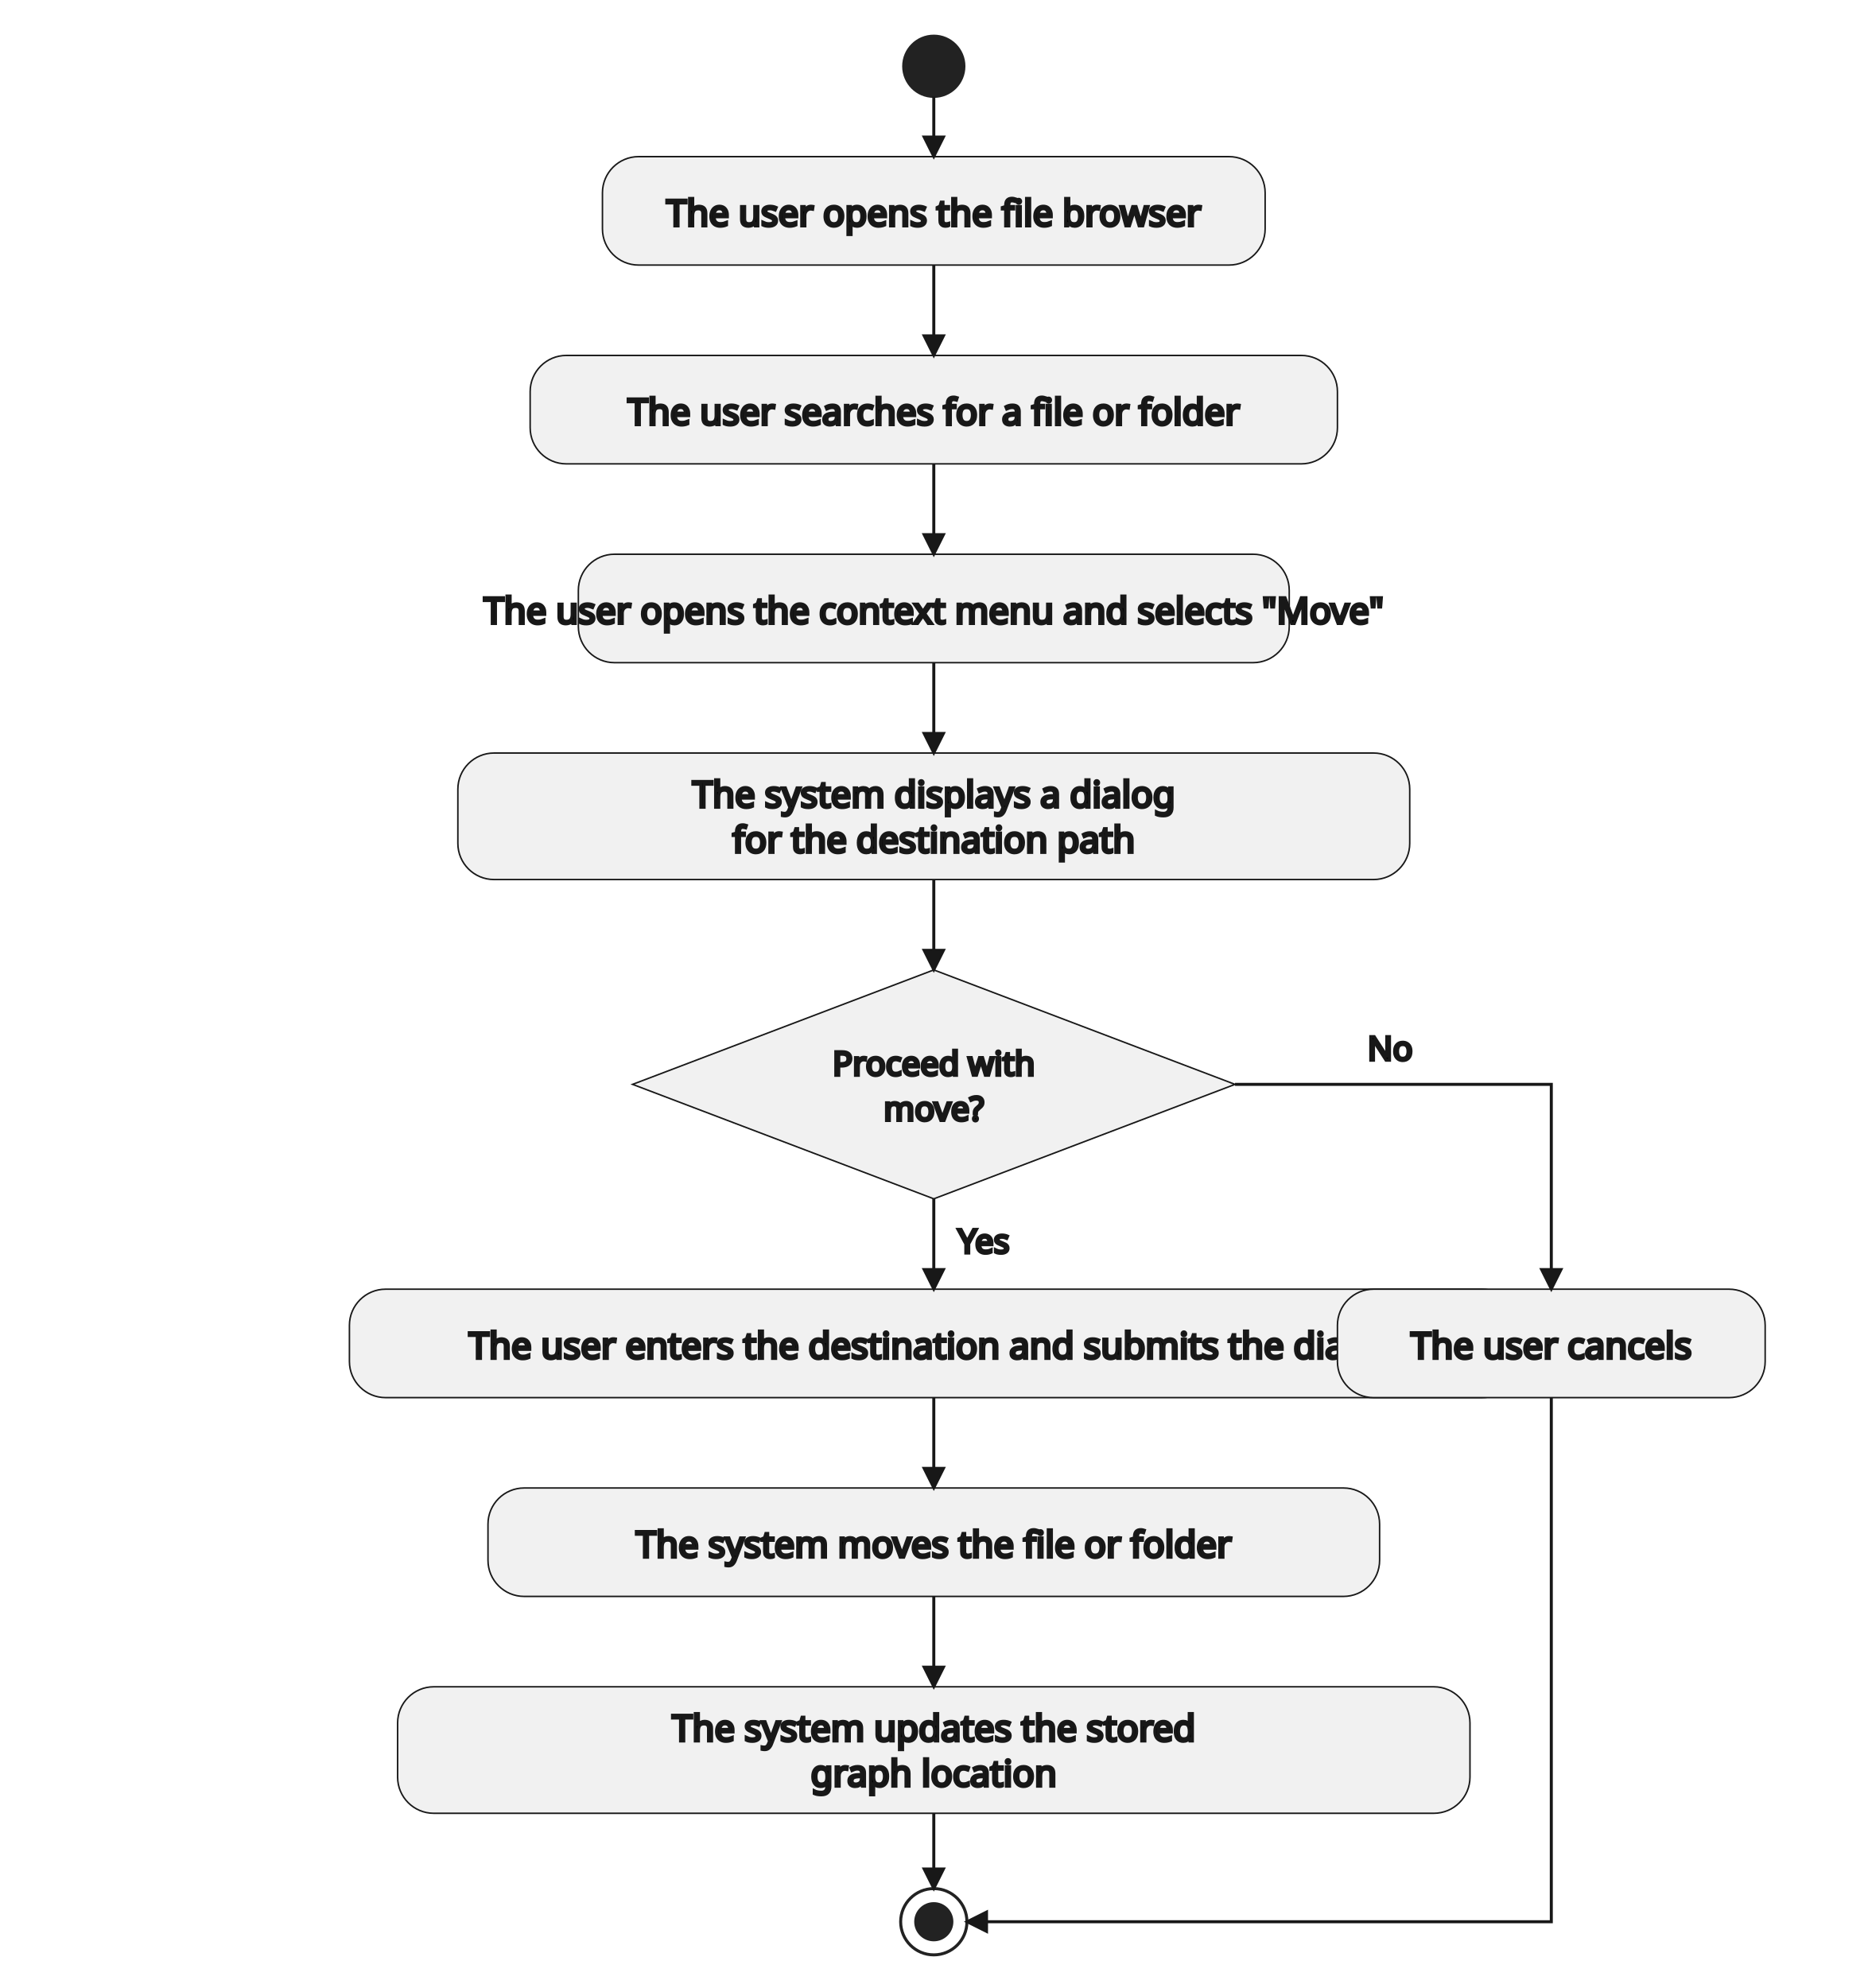
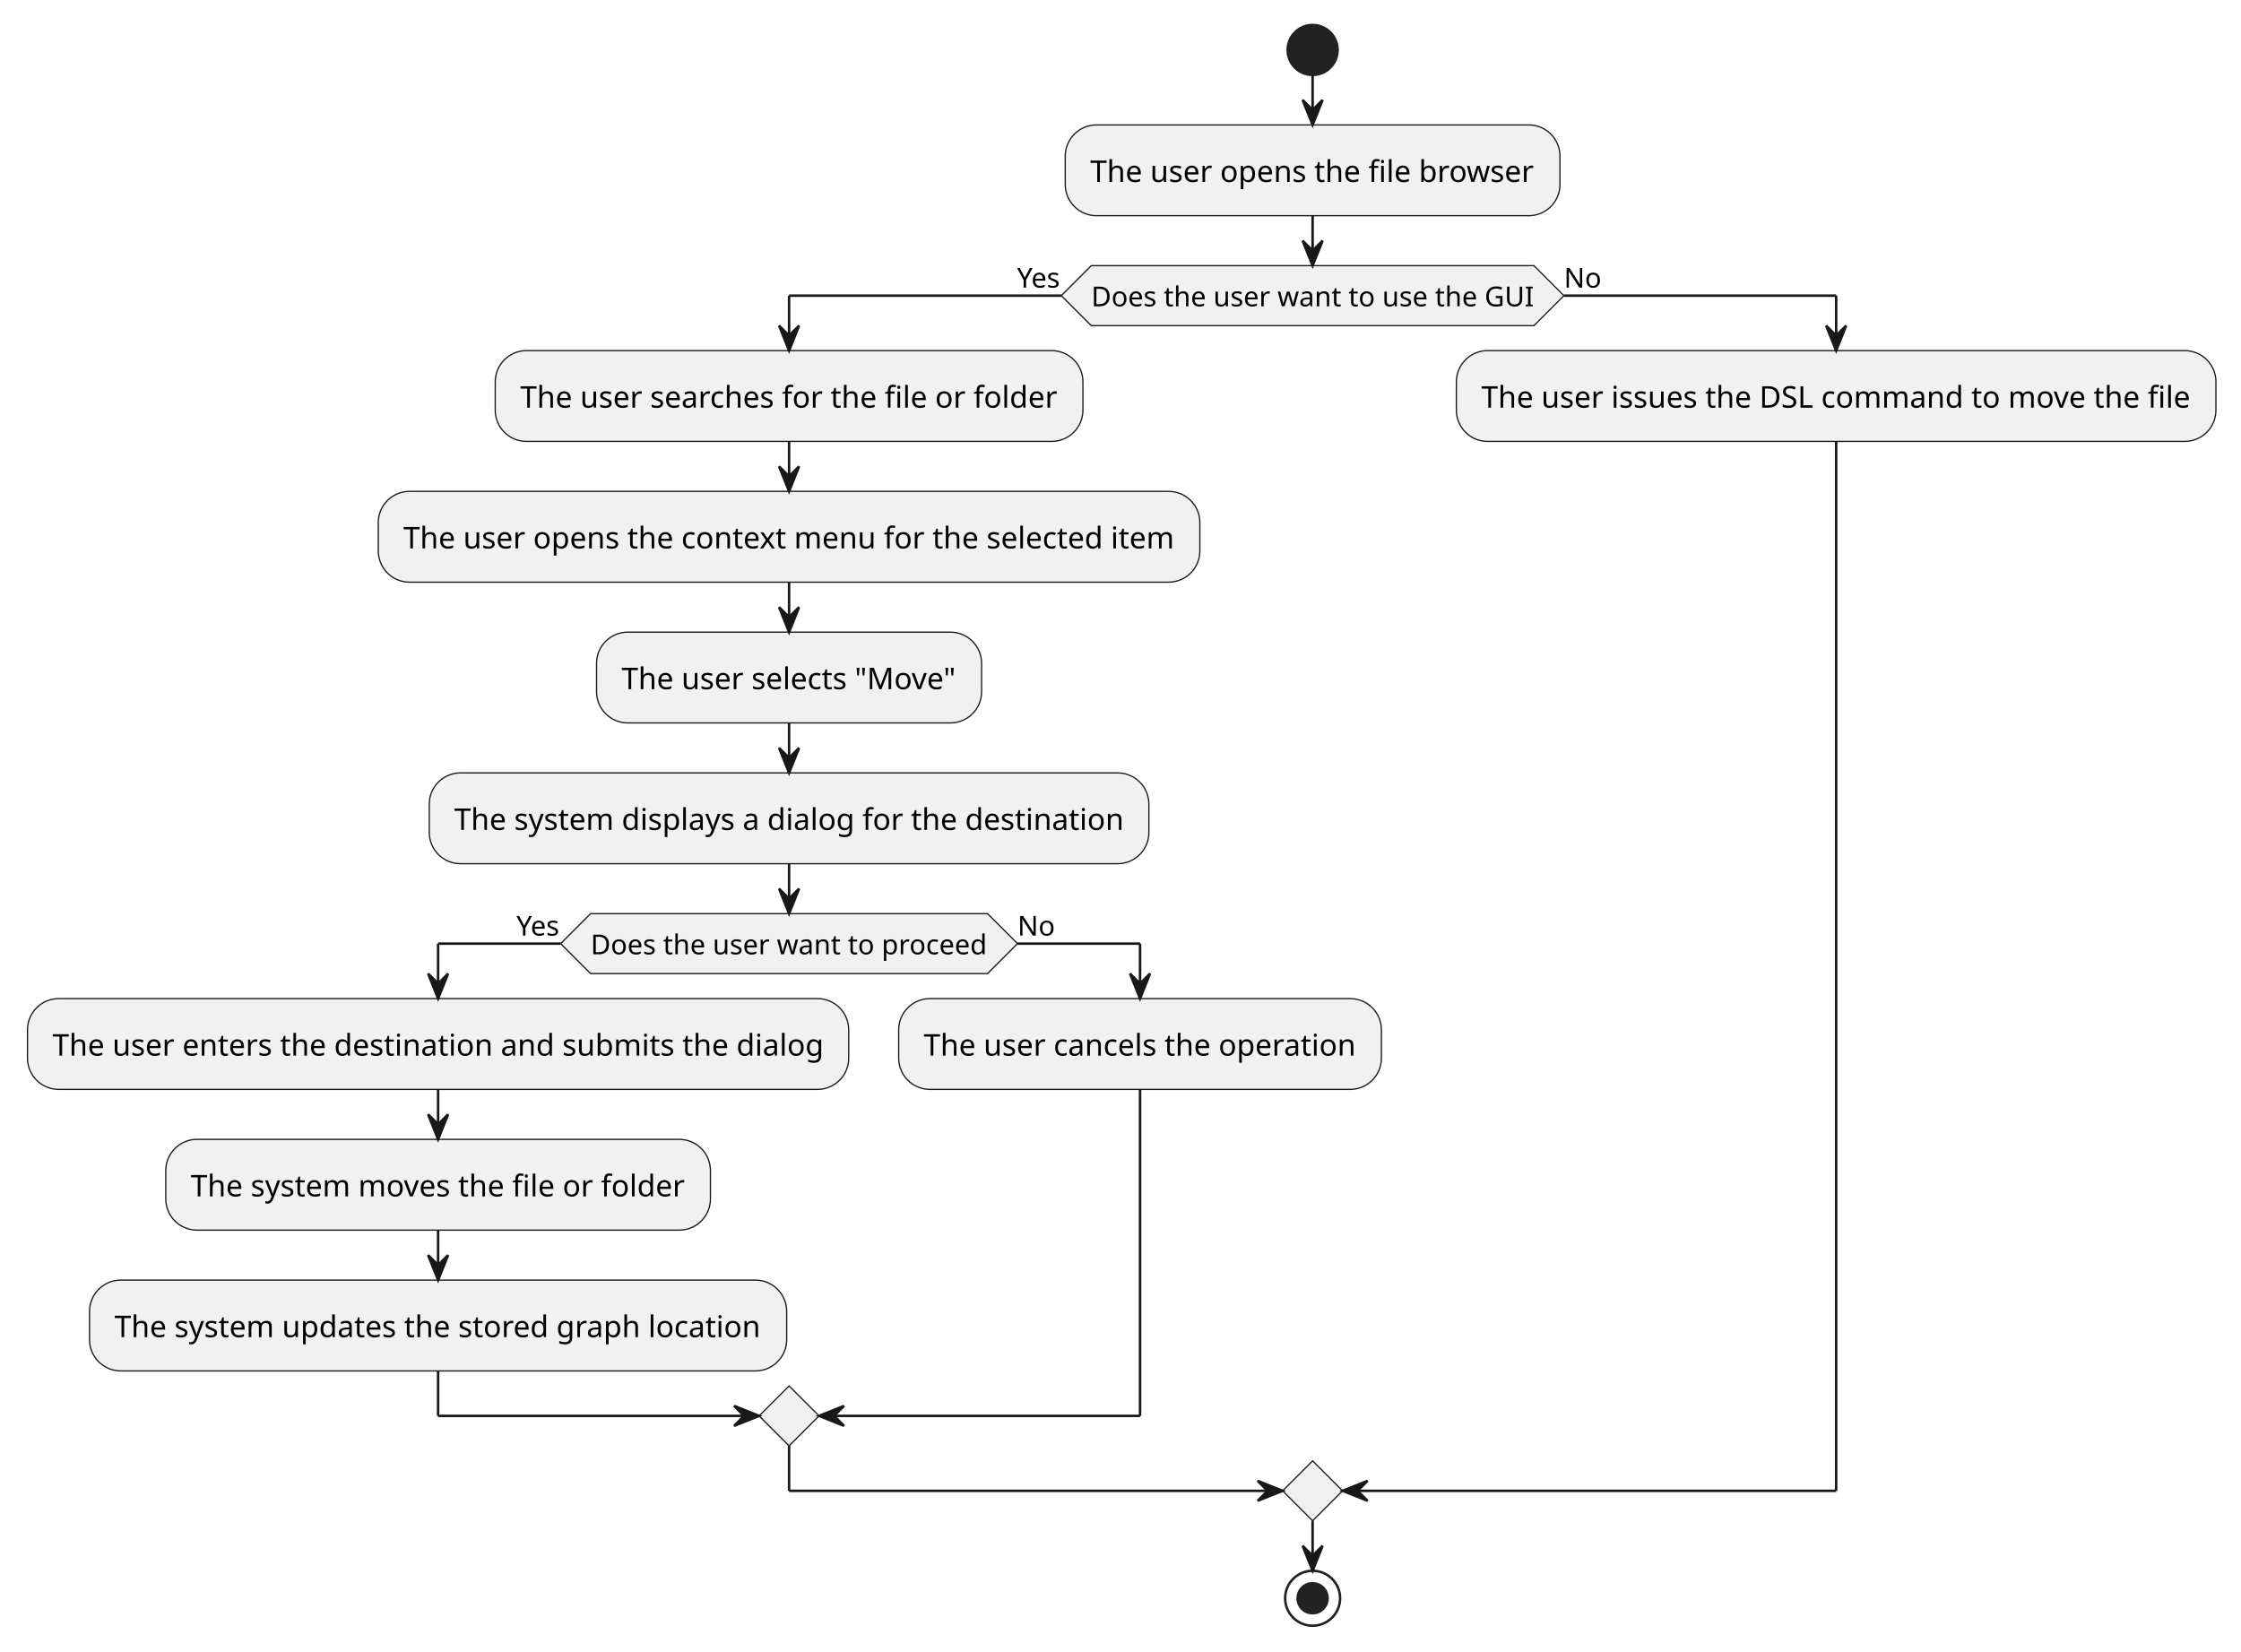
- <svg xmlns="http://www.w3.org/2000/svg" contentStyleType="text/css" data-diagram-type="ACTIVITY" height="660px" preserveAspectRatio="none" style="width:620px;height:660px;background:#FFFFFF;" version="1.1" viewBox="0 0 620 660" width="620px">
-   <defs>
-     <marker id="arrow" markerHeight="8" markerWidth="8" orient="auto" refX="7" refY="4">
-       <path d="M0,0 L8,4 L0,8 Z" fill="#181818" />
-     </marker>
-   </defs>
-   <g font-family="sans-serif" font-size="12" fill="#000000" stroke="#181818">
-     <ellipse cx="310" cy="22" rx="10" ry="10" fill="#222222" stroke="#222222" />
-     <rect x="200" y="52" width="220" height="36" rx="12" ry="12" fill="#F1F1F1" stroke-width="0.5" />
-     <text x="310" y="75" text-anchor="middle">The user opens the file browser</text>
-     <rect x="176" y="118" width="268" height="36" rx="12" ry="12" fill="#F1F1F1" stroke-width="0.5" />
-     <text x="310" y="141" text-anchor="middle">The user searches for a file or folder</text>
-     <rect x="192" y="184" width="236" height="36" rx="12" ry="12" fill="#F1F1F1" stroke-width="0.5" />
-     <text x="310" y="207" text-anchor="middle">The user opens the context menu and selects "Move"</text>
-     <rect x="152" y="250" width="316" height="42" rx="12" ry="12" fill="#F1F1F1" stroke-width="0.5" />
-     <text x="310" y="268" text-anchor="middle">The system displays a dialog</text>
-     <text x="310" y="283" text-anchor="middle">for the destination path</text>
-     <polygon points="310,322 410,360 310,398 210,360" fill="#F1F1F1" stroke-width="0.5" />
-     <text x="310" y="357" text-anchor="middle" font-size="11">Proceed with</text>
-     <text x="310" y="372" text-anchor="middle" font-size="11">move?</text>
-     <rect x="116" y="428" width="388" height="36" rx="12" ry="12" fill="#F1F1F1" stroke-width="0.5" />
-     <text x="310" y="451" text-anchor="middle">The user enters the destination and submits the dialog</text>
-     <rect x="162" y="494" width="296" height="36" rx="12" ry="12" fill="#F1F1F1" stroke-width="0.5" />
-     <text x="310" y="517" text-anchor="middle">The system moves the file or folder</text>
-     <rect x="132" y="560" width="356" height="42" rx="12" ry="12" fill="#F1F1F1" stroke-width="0.5" />
-     <text x="310" y="578" text-anchor="middle">The system updates the stored</text>
-     <text x="310" y="593" text-anchor="middle">graph location</text>
-     <rect x="444" y="428" width="142" height="36" rx="12" ry="12" fill="#F1F1F1" stroke-width="0.5" />
-     <text x="515" y="451" text-anchor="middle">The user cancels</text>
-     <ellipse cx="310" cy="638" rx="11" ry="11" fill="none" stroke="#222222" />
-     <ellipse cx="310" cy="638" rx="6" ry="6" fill="#222222" stroke="#222222" />
-     <line x1="310" y1="32" x2="310" y2="52" stroke-width="1" marker-end="url(#arrow)" />
-     <line x1="310" y1="88" x2="310" y2="118" stroke-width="1" marker-end="url(#arrow)" />
-     <line x1="310" y1="154" x2="310" y2="184" stroke-width="1" marker-end="url(#arrow)" />
-     <line x1="310" y1="220" x2="310" y2="250" stroke-width="1" marker-end="url(#arrow)" />
-     <line x1="310" y1="292" x2="310" y2="322" stroke-width="1" marker-end="url(#arrow)" />
-     <line x1="310" y1="398" x2="310" y2="428" stroke-width="1" marker-end="url(#arrow)" />
-     <text x="318" y="416" font-size="11">Yes</text>
-     <polyline points="410,360 515,360 515,428" fill="none" stroke-width="1" marker-end="url(#arrow)" />
-     <text x="454" y="352" font-size="11">No</text>
-     <line x1="310" y1="464" x2="310" y2="494" stroke-width="1" marker-end="url(#arrow)" />
-     <line x1="310" y1="530" x2="310" y2="560" stroke-width="1" marker-end="url(#arrow)" />
-     <line x1="310" y1="602" x2="310" y2="627" stroke-width="1" marker-end="url(#arrow)" />
-     <polyline points="515,464 515,638 321,638" fill="none" stroke-width="1" marker-end="url(#arrow)" />
+ <svg xmlns="http://www.w3.org/2000/svg" contentStyleType="text/css" data-diagram-type="ACTIVITY" height="661px" preserveAspectRatio="none" style="width:897px;height:661px;background:#FFFFFF;" version="1.1" viewBox="0 0 897 661" width="897px" zoomAndPan="magnify">
+   <defs />
+   <g>
+     <ellipse cx="525.396" cy="20" fill="#222222" rx="10" ry="10" style="stroke:#222222;stroke-width:1;" />
+     <rect fill="#F1F1F1" height="36.344" rx="12.5" ry="12.5" style="stroke:#181818;stroke-width:0.5;" width="198.021" x="426.385" y="50" />
+     <text fill="#000000" font-family="sans-serif" font-size="12" lengthAdjust="spacing" textLength="178.021" x="436.385" y="72.828">The user opens the file browser</text>
+     <polygon fill="#F1F1F1" points="436.797,106.344,613.995,106.344,625.995,118.344,613.995,130.344,436.797,130.344,424.797,118.344,436.797,106.344" style="stroke:#181818;stroke-width:0.5;" />
+     <text fill="#000000" font-family="sans-serif" font-size="11" lengthAdjust="spacing" textLength="177.198" x="436.797" y="122.612">Does the user want to use the GUI</text>
+     <text fill="#000000" font-family="sans-serif" font-size="11" lengthAdjust="spacing" textLength="17.699" x="407.098" y="115.121">Yes</text>
+     <text fill="#000000" font-family="sans-serif" font-size="11" lengthAdjust="spacing" textLength="15.015" x="625.995" y="115.121">No</text>
+     <rect fill="#F1F1F1" height="36.344" rx="12.5" ry="12.5" style="stroke:#181818;stroke-width:0.5;" width="235.234" x="198.224" y="140.344" />
+     <text fill="#000000" font-family="sans-serif" font-size="12" lengthAdjust="spacing" textLength="215.234" x="208.224" y="163.172">The user searches for the file or folder</text>
+     <rect fill="#F1F1F1" height="36.344" rx="12.5" ry="12.5" style="stroke:#181818;stroke-width:0.5;" width="328.846" x="151.418" y="196.688" />
+     <text fill="#000000" font-family="sans-serif" font-size="12" lengthAdjust="spacing" textLength="308.846" x="161.418" y="219.516">The user opens the context menu for the selected item</text>
+     <rect fill="#F1F1F1" height="36.344" rx="12.5" ry="12.5" style="stroke:#181818;stroke-width:0.5;" width="154.125" x="238.778" y="253.032" />
+     <text fill="#000000" font-family="sans-serif" font-size="12" lengthAdjust="spacing" textLength="134.125" x="248.778" y="275.86">The user selects "Move"</text>
+     <rect fill="#F1F1F1" height="36.344" rx="12.5" ry="12.5" style="stroke:#181818;stroke-width:0.5;" width="288.046" x="171.818" y="309.377" />
+     <text fill="#000000" font-family="sans-serif" font-size="12" lengthAdjust="spacing" textLength="268.046" x="181.818" y="332.204">The system displays a dialog for the destination</text>
+     <polygon fill="#F1F1F1" points="236.405,365.721,395.277,365.721,407.277,377.721,395.277,389.721,236.405,389.721,224.405,377.721,236.405,365.721" style="stroke:#181818;stroke-width:0.5;" />
+     <text fill="#000000" font-family="sans-serif" font-size="11" lengthAdjust="spacing" textLength="158.872" x="236.405" y="381.988">Does the user want to proceed</text>
+     <text fill="#000000" font-family="sans-serif" font-size="11" lengthAdjust="spacing" textLength="17.699" x="206.706" y="374.498">Yes</text>
+     <text fill="#000000" font-family="sans-serif" font-size="11" lengthAdjust="spacing" textLength="15.015" x="407.277" y="374.498">No</text>
+     <rect fill="#F1F1F1" height="36.344" rx="12.5" ry="12.5" style="stroke:#181818;stroke-width:0.5;" width="328.714" x="11" y="399.721" />
+     <text fill="#000000" font-family="sans-serif" font-size="12" lengthAdjust="spacing" textLength="308.714" x="21" y="422.549">The user enters the destination and submits the dialog</text>
+     <rect fill="#F1F1F1" height="36.344" rx="12.5" ry="12.5" style="stroke:#181818;stroke-width:0.5;" width="218.013" x="66.35" y="456.065" />
+     <text fill="#000000" font-family="sans-serif" font-size="12" lengthAdjust="spacing" textLength="198.013" x="76.35" y="478.893">The system moves the file or folder</text>
+     <rect fill="#F1F1F1" height="36.344" rx="12.5" ry="12.5" style="stroke:#181818;stroke-width:0.5;" width="279.046" x="35.834" y="512.409" />
+     <text fill="#000000" font-family="sans-serif" font-size="12" lengthAdjust="spacing" textLength="259.046" x="45.834" y="535.237">The system updates the stored graph location</text>
+     <rect fill="#F1F1F1" height="36.344" rx="12.5" ry="12.5" style="stroke:#181818;stroke-width:0.5;" width="193.221" x="359.714" y="399.721" />
+     <text fill="#000000" font-family="sans-serif" font-size="12" lengthAdjust="spacing" textLength="173.221" x="369.714" y="422.549">The user cancels the operation</text>
+     <polygon fill="#F1F1F1" points="315.841,554.753,327.841,566.753,315.841,578.753,303.841,566.753,315.841,554.753" style="stroke:#181818;stroke-width:0.5;" />
+     <rect fill="#F1F1F1" height="36.344" rx="12.5" ry="12.5" style="stroke:#181818;stroke-width:0.5;" width="304.03" x="582.935" y="140.344" />
+     <text fill="#000000" font-family="sans-serif" font-size="12" lengthAdjust="spacing" textLength="284.03" x="592.935" y="163.172">The user issues the DSL command to move the file</text>
+     <polygon fill="#F1F1F1" points="525.396,584.753,537.396,596.753,525.396,608.753,513.396,596.753,525.396,584.753" style="stroke:#181818;stroke-width:0.5;" />
+     <ellipse cx="525.396" cy="639.753" fill="none" rx="11" ry="11" style="stroke:#222222;stroke-width:1;" />
+     <ellipse cx="525.396" cy="639.753" fill="#222222" rx="6" ry="6" style="stroke:#222222;stroke-width:1;" />
+     <line style="stroke:#181818;stroke-width:1;" x1="525.396" x2="525.396" y1="30" y2="50" />
+     <polygon fill="#181818" points="521.396,40,525.396,50,529.396,40,525.396,44" style="stroke:#181818;stroke-width:1;" />
+     <line style="stroke:#181818;stroke-width:1;" x1="315.841" x2="315.841" y1="176.688" y2="196.688" />
+     <polygon fill="#181818" points="311.841,186.688,315.841,196.688,319.841,186.688,315.841,190.688" style="stroke:#181818;stroke-width:1;" />
+     <line style="stroke:#181818;stroke-width:1;" x1="315.841" x2="315.841" y1="233.032" y2="253.032" />
+     <polygon fill="#181818" points="311.841,243.032,315.841,253.032,319.841,243.032,315.841,247.032" style="stroke:#181818;stroke-width:1;" />
+     <line style="stroke:#181818;stroke-width:1;" x1="315.841" x2="315.841" y1="289.377" y2="309.377" />
+     <polygon fill="#181818" points="311.841,299.377,315.841,309.377,319.841,299.377,315.841,303.377" style="stroke:#181818;stroke-width:1;" />
+     <line style="stroke:#181818;stroke-width:1;" x1="175.357" x2="175.357" y1="436.065" y2="456.065" />
+     <polygon fill="#181818" points="171.357,446.065,175.357,456.065,179.357,446.065,175.357,450.065" style="stroke:#181818;stroke-width:1;" />
+     <line style="stroke:#181818;stroke-width:1;" x1="175.357" x2="175.357" y1="492.409" y2="512.409" />
+     <polygon fill="#181818" points="171.357,502.409,175.357,512.409,179.357,502.409,175.357,506.409" style="stroke:#181818;stroke-width:1;" />
+     <line style="stroke:#181818;stroke-width:1;" x1="224.405" x2="175.357" y1="377.721" y2="377.721" />
+     <line style="stroke:#181818;stroke-width:1;" x1="175.357" x2="175.357" y1="377.721" y2="399.721" />
+     <polygon fill="#181818" points="171.357,389.721,175.357,399.721,179.357,389.721,175.357,393.721" style="stroke:#181818;stroke-width:1;" />
+     <line style="stroke:#181818;stroke-width:1;" x1="407.277" x2="456.325" y1="377.721" y2="377.721" />
+     <line style="stroke:#181818;stroke-width:1;" x1="456.325" x2="456.325" y1="377.721" y2="399.721" />
+     <polygon fill="#181818" points="452.325,389.721,456.325,399.721,460.325,389.721,456.325,393.721" style="stroke:#181818;stroke-width:1;" />
+     <line style="stroke:#181818;stroke-width:1;" x1="175.357" x2="175.357" y1="548.753" y2="566.753" />
+     <line style="stroke:#181818;stroke-width:1;" x1="175.357" x2="303.841" y1="566.753" y2="566.753" />
+     <polygon fill="#181818" points="293.841,562.753,303.841,566.753,293.841,570.753,297.841,566.753" style="stroke:#181818;stroke-width:1;" />
+     <line style="stroke:#181818;stroke-width:1;" x1="456.325" x2="456.325" y1="436.065" y2="566.753" />
+     <line style="stroke:#181818;stroke-width:1;" x1="456.325" x2="327.841" y1="566.753" y2="566.753" />
+     <polygon fill="#181818" points="337.841,562.753,327.841,566.753,337.841,570.753,333.841,566.753" style="stroke:#181818;stroke-width:1;" />
+     <line style="stroke:#181818;stroke-width:1;" x1="315.841" x2="315.841" y1="345.721" y2="365.721" />
+     <polygon fill="#181818" points="311.841,355.721,315.841,365.721,319.841,355.721,315.841,359.721" style="stroke:#181818;stroke-width:1;" />
+     <line style="stroke:#181818;stroke-width:1;" x1="424.797" x2="315.841" y1="118.344" y2="118.344" />
+     <line style="stroke:#181818;stroke-width:1;" x1="315.841" x2="315.841" y1="118.344" y2="140.344" />
+     <polygon fill="#181818" points="311.841,130.344,315.841,140.344,319.841,130.344,315.841,134.344" style="stroke:#181818;stroke-width:1;" />
+     <line style="stroke:#181818;stroke-width:1;" x1="625.995" x2="734.95" y1="118.344" y2="118.344" />
+     <line style="stroke:#181818;stroke-width:1;" x1="734.95" x2="734.95" y1="118.344" y2="140.344" />
+     <polygon fill="#181818" points="730.95,130.344,734.95,140.344,738.95,130.344,734.95,134.344" style="stroke:#181818;stroke-width:1;" />
+     <line style="stroke:#181818;stroke-width:1;" x1="315.841" x2="315.841" y1="578.753" y2="596.753" />
+     <line style="stroke:#181818;stroke-width:1;" x1="315.841" x2="513.396" y1="596.753" y2="596.753" />
+     <polygon fill="#181818" points="503.396,592.753,513.396,596.753,503.396,600.753,507.396,596.753" style="stroke:#181818;stroke-width:1;" />
+     <line style="stroke:#181818;stroke-width:1;" x1="734.95" x2="734.95" y1="176.688" y2="596.753" />
+     <line style="stroke:#181818;stroke-width:1;" x1="734.95" x2="537.396" y1="596.753" y2="596.753" />
+     <polygon fill="#181818" points="547.396,592.753,537.396,596.753,547.396,600.753,543.396,596.753" style="stroke:#181818;stroke-width:1;" />
+     <line style="stroke:#181818;stroke-width:1;" x1="525.396" x2="525.396" y1="86.344" y2="106.344" />
+     <polygon fill="#181818" points="521.396,96.344,525.396,106.344,529.396,96.344,525.396,100.344" style="stroke:#181818;stroke-width:1;" />
+     <line style="stroke:#181818;stroke-width:1;" x1="525.396" x2="525.396" y1="608.753" y2="628.753" />
+     <polygon fill="#181818" points="521.396,618.753,525.396,628.753,529.396,618.753,525.396,622.753" style="stroke:#181818;stroke-width:1;" />
  </g>
</svg>
